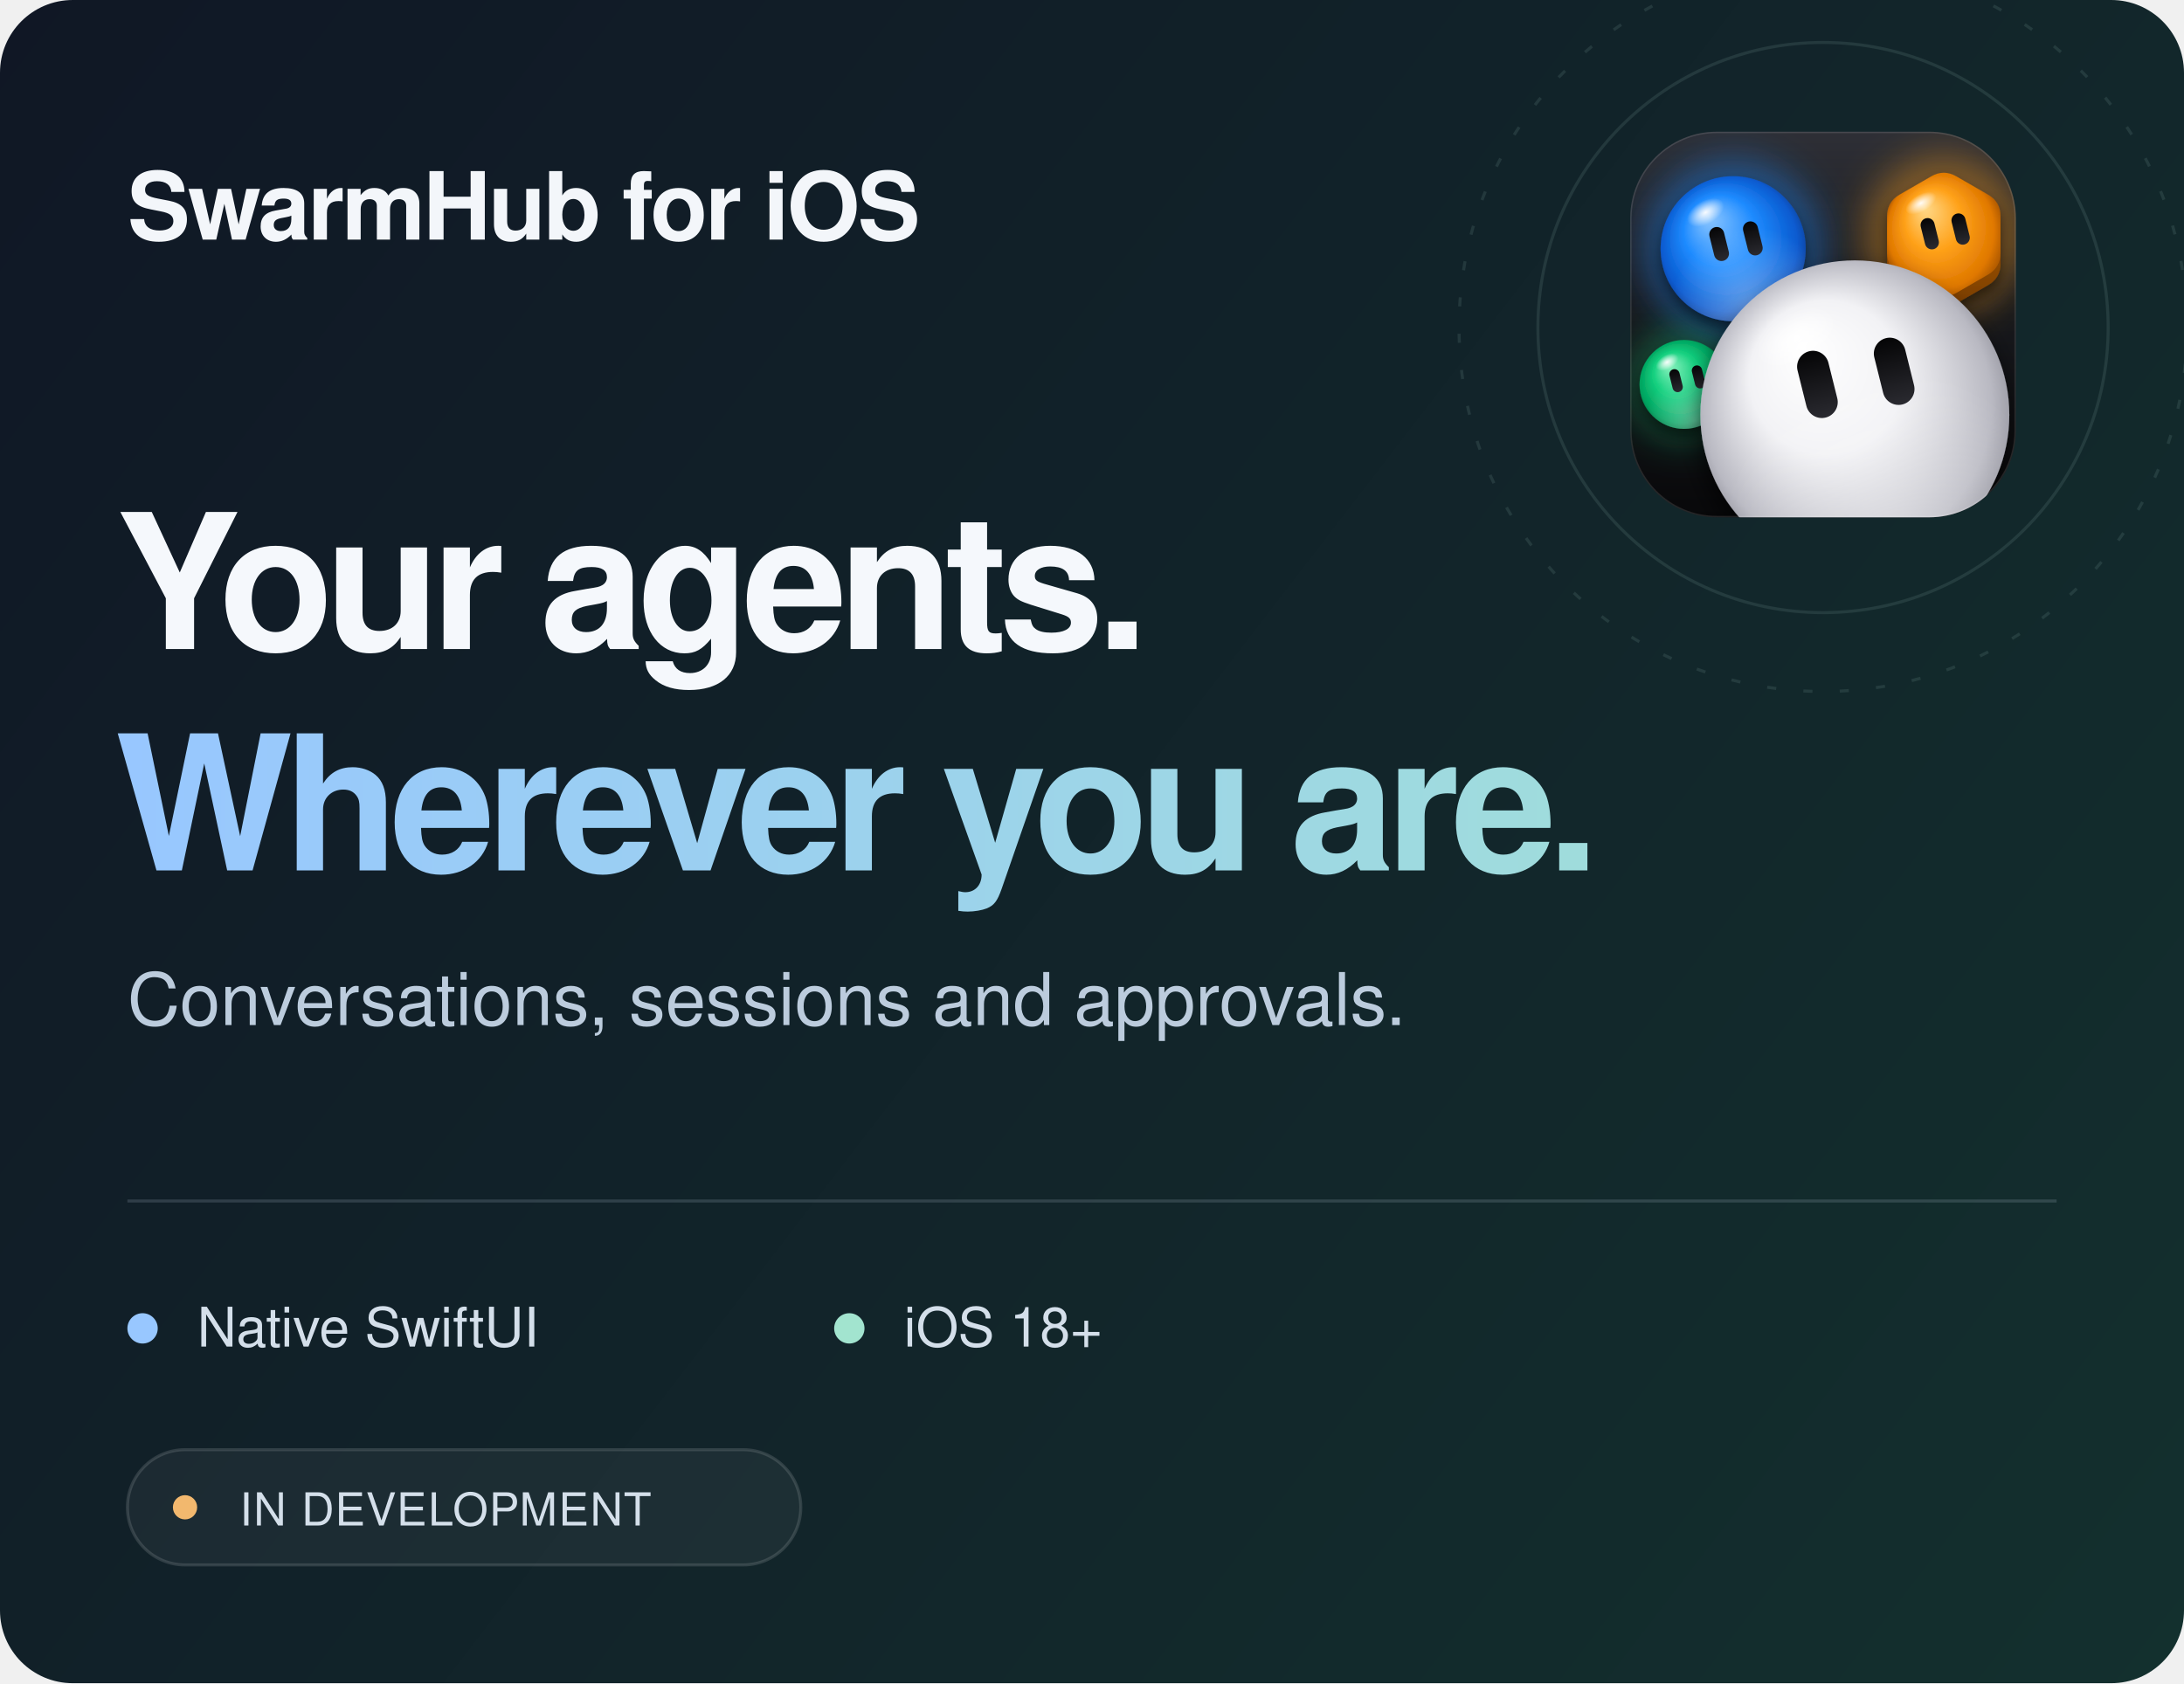
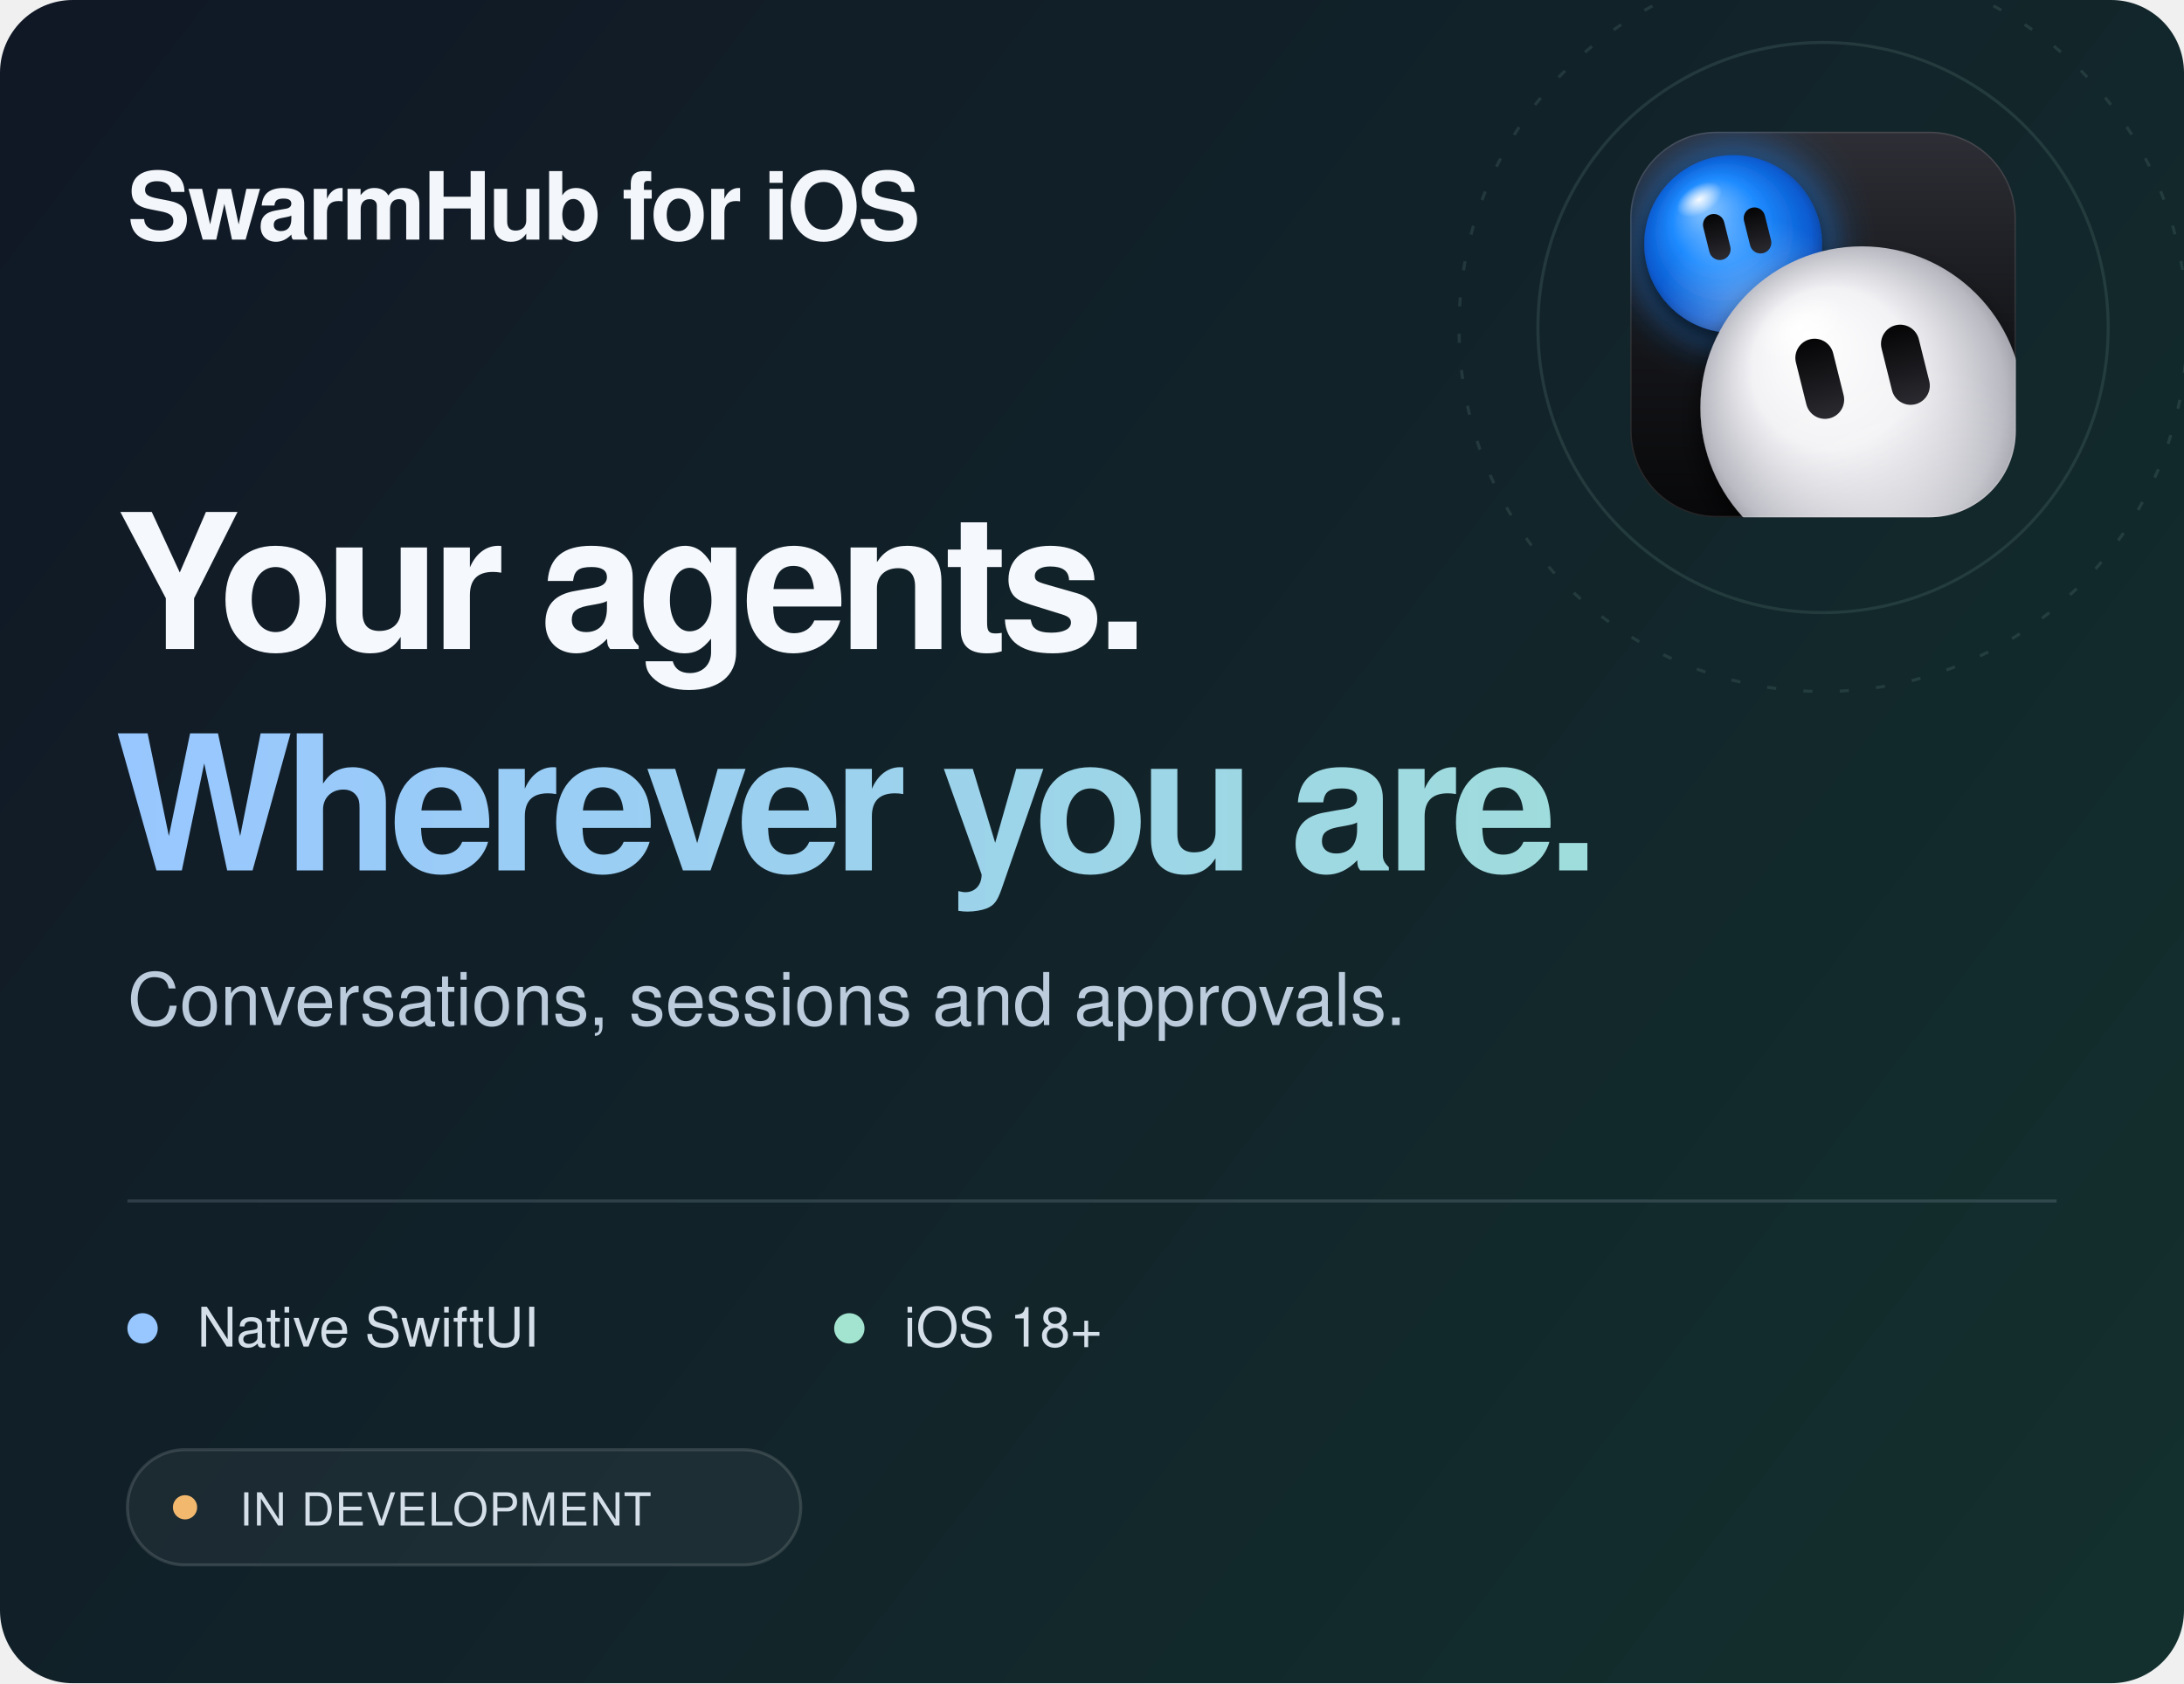
<svg xmlns="http://www.w3.org/2000/svg" width="720" height="555" viewBox="0 0 720 555" fill="none" role="img" aria-labelledby="title description">
  <defs>
    <linearGradient id="canvas" x1="0" y1="0" x2="720" y2="555" gradientUnits="userSpaceOnUse">
      <stop stop-color="#101725" />
      <stop offset="1" stop-color="#13302E" />
    </linearGradient>
    <linearGradient id="accent" x1="40" y1="0" x2="700" y2="0" gradientUnits="userSpaceOnUse">
      <stop stop-color="#98C7FF" />
      <stop offset="1" stop-color="#A2E4CF" />
    </linearGradient>
    <clipPath id="bounds">
      <rect width="720" height="555" rx="24" />
    </clipPath>
  </defs>
  <g clip-path="url(#bounds)">
    <rect width="720" height="555" fill="url(#canvas)" />
    <g stroke="#AAD6CD" stroke-opacity=".12">
      <circle cx="601" cy="108" r="94" />
      <circle cx="601" cy="108" r="120" stroke-dasharray="3 9" />
    </g>
    <svg x="522" y="28" width="158" height="158" viewBox="0 0 1024 1024">
      <defs>
        <linearGradient id="brand-bg" x1="0" y1="0" x2="0" y2="1">
          <stop offset="0" stop-color="#2E2F36" />
          <stop offset=".5" stop-color="#16171B" />
          <stop offset="1" stop-color="#08080A" />
        </linearGradient>
        <radialGradient id="brand-w" cx=".5" cy=".5" r=".55" fx=".33" fy=".28">
          <stop offset="0" stop-color="#FFFFFF" />
          <stop offset=".45" stop-color="#F2F2F5" />
          <stop offset=".85" stop-color="#B9B9C2" />
          <stop offset="1" stop-color="#8C8C96" />
        </radialGradient>
        <radialGradient id="brand-b" cx=".5" cy=".5" r=".55" fx=".33" fy=".28">
          <stop offset="0" stop-color="#8CC6FF" />
          <stop offset=".45" stop-color="#1E8BFF" />
          <stop offset=".85" stop-color="#0A5BD0" />
          <stop offset="1" stop-color="#063E94" />
        </radialGradient>
        <radialGradient id="brand-o" cx=".5" cy=".5" r=".55" fx=".33" fy=".28">
          <stop offset="0" stop-color="#FFD98A" />
          <stop offset=".45" stop-color="#FFA21A" />
          <stop offset=".85" stop-color="#E07800" />
          <stop offset="1" stop-color="#A85500" />
        </radialGradient>
        <radialGradient id="brand-g" cx=".5" cy=".5" r=".55" fx=".33" fy=".28">
          <stop offset="0" stop-color="#8BF2BF" />
          <stop offset=".45" stop-color="#14D07F" />
          <stop offset=".85" stop-color="#00A35F" />
          <stop offset="1" stop-color="#007443" />
        </radialGradient>
        <linearGradient id="brand-hexside" x1="0" y1="0" x2="0" y2="1">
          <stop offset="0" stop-color="#B85F00" />
          <stop offset="1" stop-color="#7A3E00" />
        </linearGradient>
        <linearGradient id="brand-eye" x1="0" y1="0" x2="0" y2="1">
          <stop offset="0" stop-color="#050506" />
          <stop offset="1" stop-color="#2A2A30" />
        </linearGradient>
        <radialGradient id="brand-spec" cx=".5" cy=".5" r=".5">
          <stop offset="0" stop-color="#FFFFFF" stop-opacity=".95" />
          <stop offset="1" stop-color="#FFFFFF" stop-opacity="0" />
        </radialGradient>
        <radialGradient id="brand-bounce" cx=".62" cy=".9" r=".55">
          <stop offset="0" stop-color="#FFFFFF" stop-opacity=".35" />
          <stop offset="1" stop-color="#FFFFFF" stop-opacity="0" />
        </radialGradient>
        <filter id="brand-glow" x="-60%" y="-60%" width="220%" height="220%">
          <feGaussianBlur stdDeviation="40" />
        </filter>
        <filter id="brand-sh" x="-40%" y="-40%" width="180%" height="180%">
          <feGaussianBlur in="SourceAlpha" stdDeviation="26" />
          <feOffset dy="34" result="b" />
          <feFlood flood-color="#000" flood-opacity=".7" />
          <feComposite in2="b" operator="in" />
          <feMerge>
            <feMergeNode />
            <feMergeNode in="SourceGraphic" />
          </feMerge>
        </filter>
        <filter id="brand-shs" x="-40%" y="-40%" width="180%" height="180%">
          <feGaussianBlur in="SourceAlpha" stdDeviation="14" />
          <feOffset dy="16" result="b" />
          <feFlood flood-color="#000" flood-opacity=".6" />
          <feComposite in2="b" operator="in" />
          <feMerge>
            <feMergeNode />
            <feMergeNode in="SourceGraphic" />
          </feMerge>
        </filter>
        <filter id="brand-blur8">
          <feGaussianBlur stdDeviation="8" />
        </filter>
        <clipPath id="brand-c">
          <rect x="100" y="100" width="824" height="824" rx="185" />
        </clipPath>
      </defs>
      <rect x="100" y="100" width="824" height="824" rx="185" fill="url(#brand-bg)" />
      <g clip-path="url(#brand-c)">
-         <circle cx="320" cy="350" r="190" fill="#1E8BFF" opacity=".45" filter="url(#brand-glow)" />
-         <circle cx="770" cy="320" r="170" fill="#FFA21A" opacity=".42" filter="url(#brand-glow)" />
-         <circle cx="215" cy="640" r="120" fill="#14D07F" opacity=".35" filter="url(#brand-glow)" />
+         <circle cx="320" cy="340" r="220" fill="#1E8BFF" opacity=".45" filter="url(#brand-glow)" />
        <g filter="url(#brand-shs)">
-           <circle cx="320" cy="350" r="155" fill="url(#brand-b)" />
+           <circle cx="320" cy="340" r="190" fill="url(#brand-b)" />
        </g>
-         <circle cx="320" cy="350" r="155" fill="url(#brand-bounce)" />
-         <ellipse cx="261.1" cy="272.5" rx="43.4" ry="24.8" fill="url(#brand-spec)" transform="rotate(-30 261.1 272.5)" />
-         <rect x="274.0" y="303.0" width="32" height="74" rx="16.0" fill="url(#brand-eye)" transform="rotate(-14 290 340)" />
-         <rect x="346.0" y="291.0" width="32" height="74" rx="16.0" fill="url(#brand-eye)" transform="rotate(-14 362 328)" />
-         <g filter="url(#brand-shs)">
-           <path d="M743.3 217.8Q770.0 202.4 796.7 217.8L864.6 257.0Q891.2 272.4 891.2 303.2L891.2 381.6Q891.2 412.4 864.6 427.8L796.7 467.0Q770.0 482.4 743.3 467.0L675.4 427.8Q648.8 412.4 648.8 381.6L648.8 303.2Q648.8 272.4 675.4 257.0Z" fill="url(#brand-hexside)" />
-           <path d="M743.3 195.4Q770.0 180.0 796.7 195.4L864.6 234.6Q891.2 250.0 891.2 280.8L891.2 359.2Q891.2 390.0 864.6 405.4L796.7 444.6Q770.0 460.0 743.3 444.6L675.4 405.4Q648.8 390.0 648.8 359.2L648.8 280.8Q648.8 250.0 675.4 234.6Z" fill="url(#brand-o)" />
+         <circle cx="320" cy="340" r="190" fill="url(#brand-bounce)" />
+         <ellipse cx="247.8" cy="245.0" rx="53.2" ry="30.4" fill="url(#brand-spec)" transform="rotate(-30 247.8 245.0)" />
+         <rect x="262.0" y="275.0" width="46" height="100" rx="23.0" fill="url(#brand-eye)" transform="rotate(-14 285 325)" />
+         <rect x="349.0" y="261.0" width="46" height="100" rx="23.0" fill="url(#brand-eye)" transform="rotate(-14 372 311)" />
+         <g filter="url(#brand-sh)">
+           <circle cx="595" cy="690" r="345" fill="url(#brand-w)" />
        </g>
-         <ellipse cx="721.0" cy="252.8" rx="36.4" ry="18.2" fill="url(#brand-spec)" transform="rotate(-30 721.0 252.8)" />
-         <rect x="725.0" y="284.0" width="30" height="68" rx="15.0" fill="url(#brand-eye)" transform="rotate(-14 740 318)" />
-         <rect x="791.0" y="274.0" width="30" height="68" rx="15.0" fill="url(#brand-eye)" transform="rotate(-14 806 308)" />
-         <g filter="url(#brand-shs)">
-           <circle cx="215" cy="640" r="95" fill="url(#brand-g)" />
-         </g>
-         <circle cx="215" cy="640" r="95" fill="url(#brand-bounce)" />
-         <ellipse cx="178.9" cy="592.5" rx="26.6" ry="15.2" fill="url(#brand-spec)" transform="rotate(-30 178.9 592.5)" />
-         <rect x="187.0" y="607.0" width="22" height="50" rx="11.0" fill="url(#brand-eye)" transform="rotate(-14 198 632)" />
-         <rect x="235.0" y="599.0" width="22" height="50" rx="11.0" fill="url(#brand-eye)" transform="rotate(-14 246 624)" />
-         <g filter="url(#brand-sh)">
-           <circle cx="580" cy="705" r="330" fill="url(#brand-w)" />
-         </g>
-         <circle cx="580" cy="705" r="330" fill="url(#brand-bounce)" />
-         <ellipse cx="454.6" cy="540.0" rx="92.4" ry="52.8" fill="url(#brand-spec)" transform="rotate(-30 454.6 540.0)" />
-         <rect x="466.0" y="567.0" width="68" height="146" rx="34.0" fill="url(#brand-eye)" transform="rotate(-14 500 640)" />
-         <rect x="630.0" y="539.0" width="68" height="146" rx="34.0" fill="url(#brand-eye)" transform="rotate(-14 664 612)" />
+         <circle cx="595" cy="690" r="345" fill="url(#brand-bounce)" />
+         <ellipse cx="463.9" cy="517.5" rx="96.6" ry="55.2" fill="url(#brand-spec)" transform="rotate(-30 463.9 517.5)" />
+         <rect x="464.0" y="541.0" width="82" height="174" rx="41.0" fill="url(#brand-eye)" transform="rotate(-14 505 628)" />
+         <rect x="647.0" y="511.0" width="82" height="174" rx="41.0" fill="url(#brand-eye)" transform="rotate(-14 688 598)" />
      </g>
      <rect x="101.5" y="101.5" width="821" height="821" rx="183.5" fill="none" stroke="#FFFFFF" stroke-opacity=".12" stroke-width="3" />
    </svg>
    <g font-family="-apple-system, BlinkMacSystemFont, 'Segoe UI', Helvetica, Arial, sans-serif">
      <text x="42" y="79" fill="#F3F6FA" font-size="31" font-weight="600" letter-spacing="-.8">SwarmHub for iOS</text>
      <text x="38" y="214" fill="#F5F8FC" font-size="62" font-weight="650" letter-spacing="-2.8">Your agents.</text>
      <text x="38" y="287" fill="url(#accent)" font-size="62" font-weight="650" letter-spacing="-2.8">Wherever you are.</text>
      <text x="42" y="338" fill="#BCCCDD" font-size="24">Conversations, sessions and approvals.</text>
      <path d="M42 396H678" stroke="#D0DFEF" stroke-opacity=".16" />
      <circle cx="47" cy="438" r="5" fill="#98C7FF" />
      <text x="65" y="444" fill="#D4DFEA" font-size="18">Native SwiftUI</text>
      <circle cx="280" cy="438" r="5" fill="#A2E4CF" />
      <text x="298" y="444" fill="#D4DFEA" font-size="18">iOS 18+</text>
      <rect x="42" y="478" width="222" height="38" rx="19" fill="#FFFFFF" fill-opacity=".05" stroke="#FFFFFF" stroke-opacity=".13" />
      <circle cx="61" cy="497" r="4" fill="#F2B86E" />
      <text x="79" y="503" fill="#D4DFEA" font-size="15" letter-spacing=".4">IN DEVELOPMENT</text>
    </g>
  </g>
</svg>
